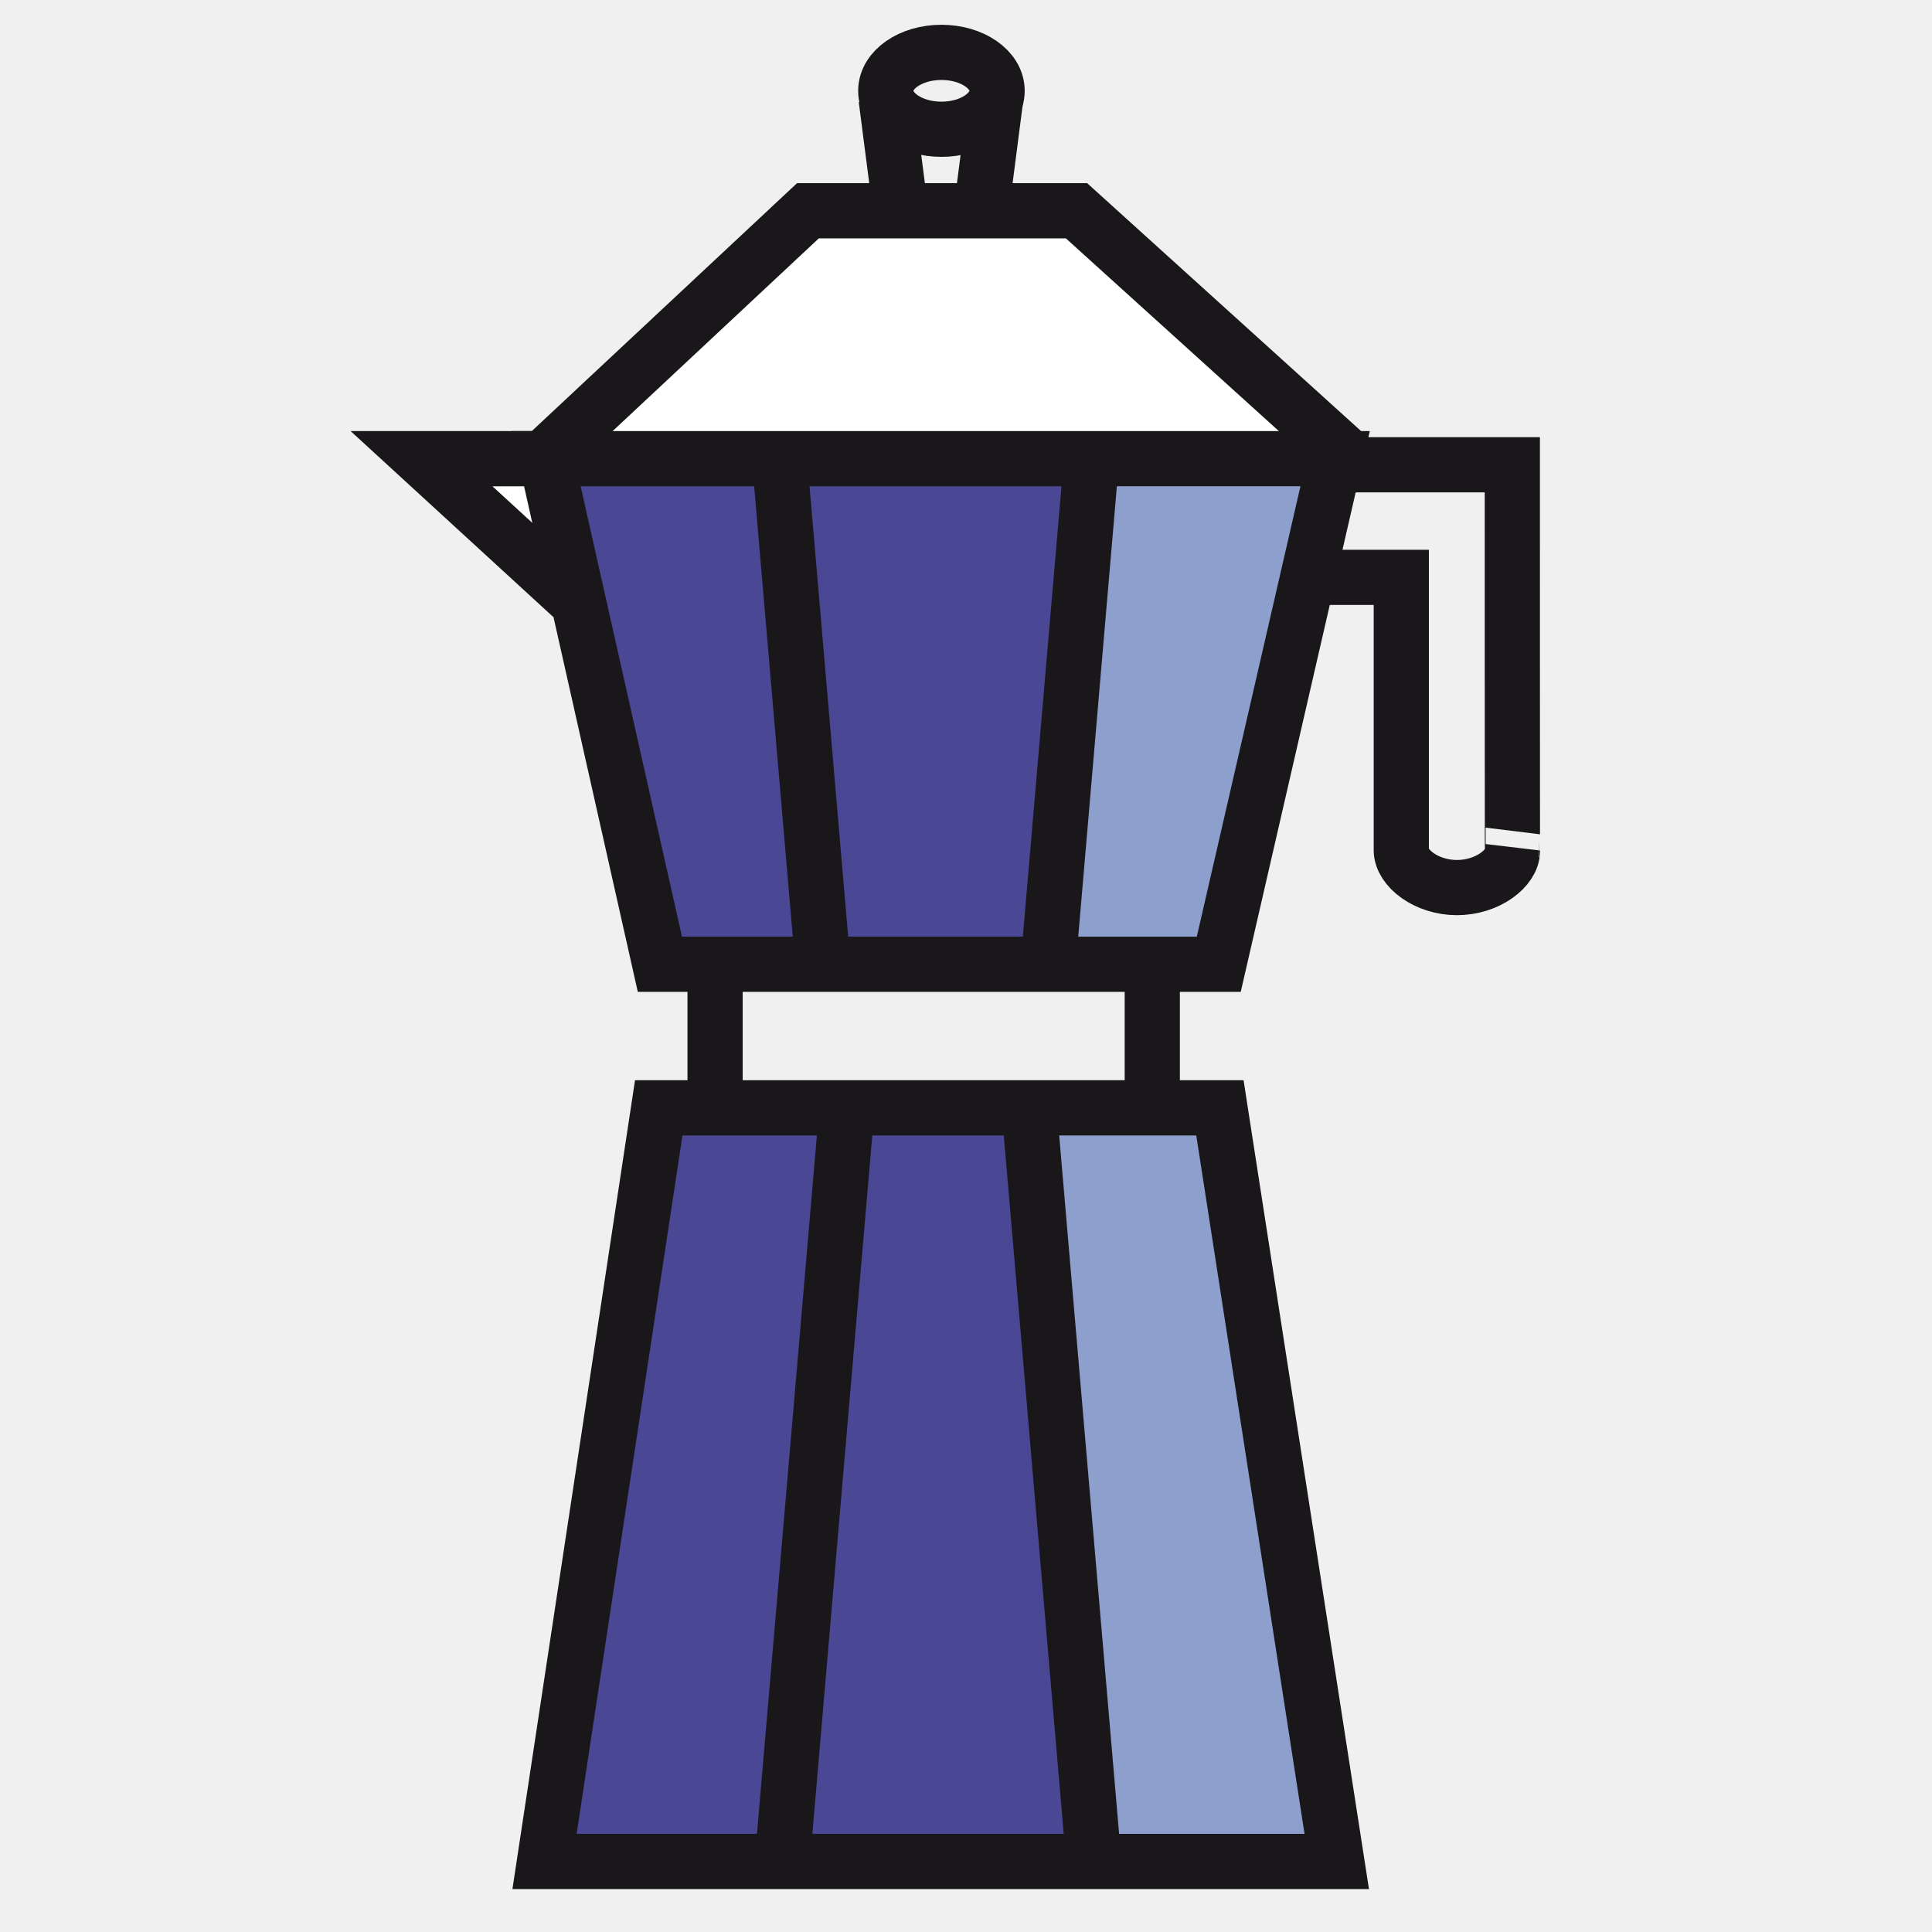
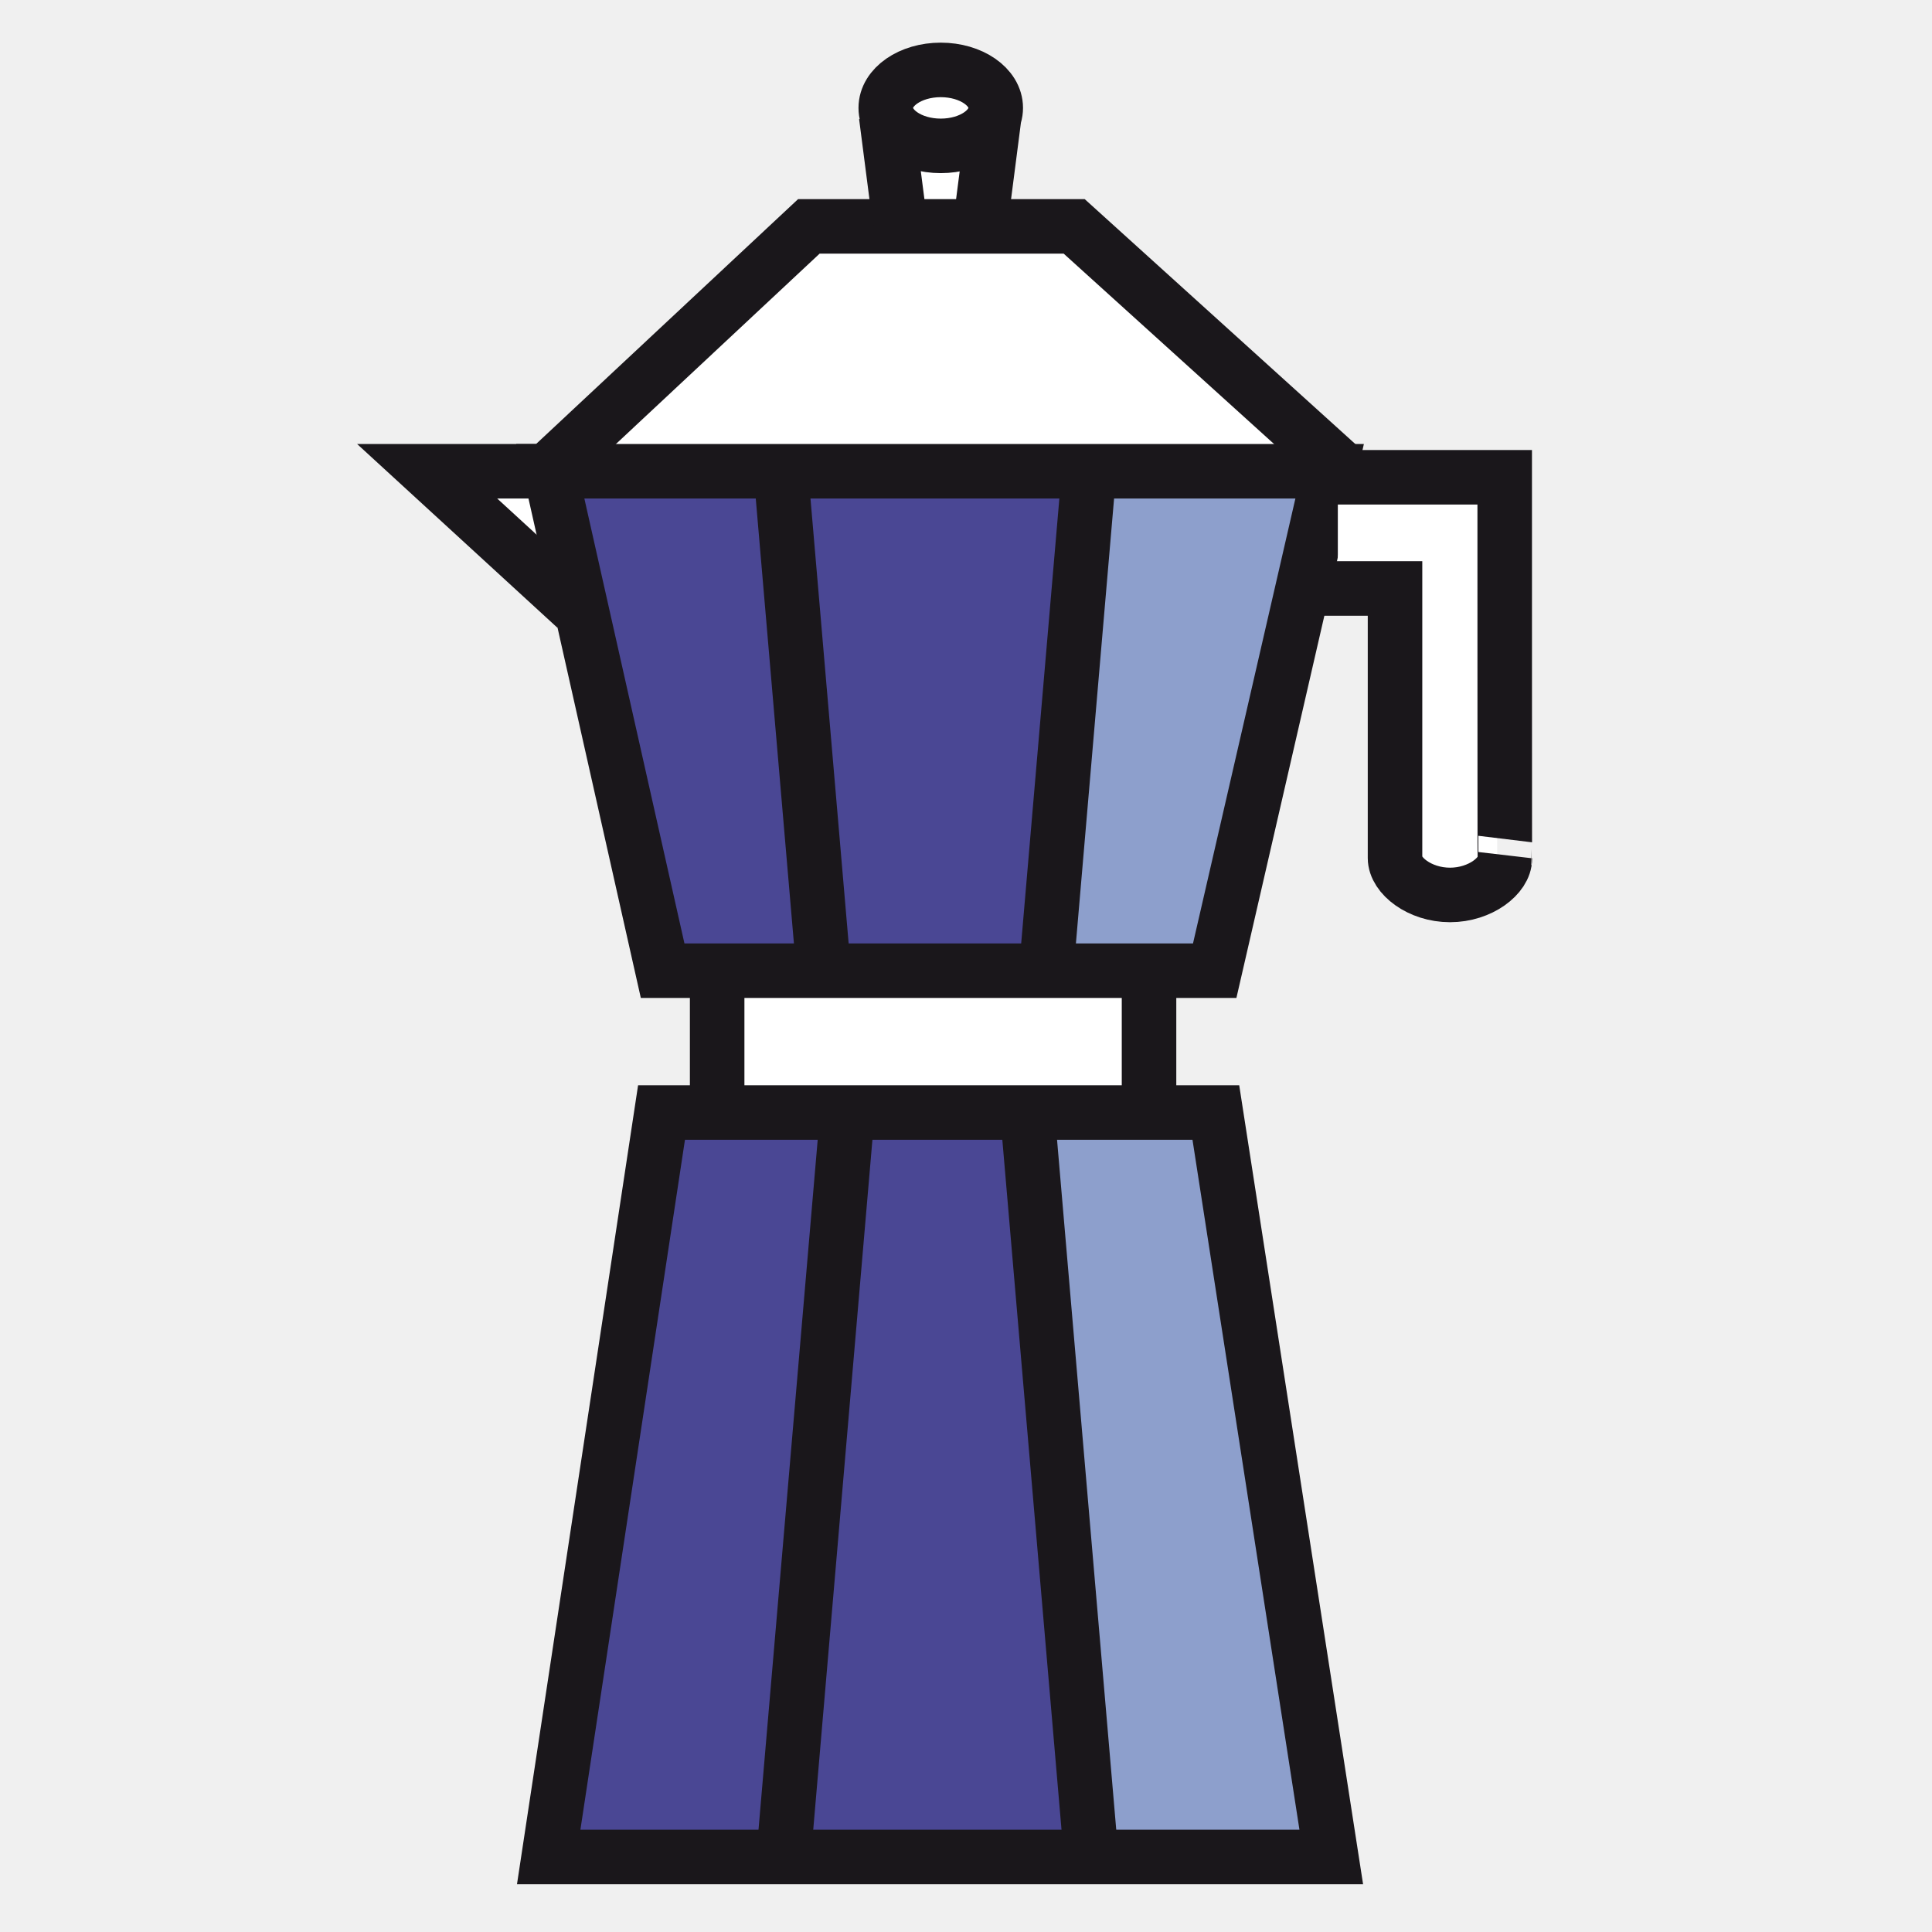
- <svg xmlns="http://www.w3.org/2000/svg" xmlns:xlink="http://www.w3.org/1999/xlink" viewBox="0 0 275 275">
-   <path fill="#FFF" d="M191.461 64.596L153.231 30H115L77.246 65.287H59.998l21.417 19.647" />
-   <path fill="none" stroke="#1A171B" stroke-width="7.857" d="M191.461 64.596L153.231 30H115L77.246 65.287H59.998l21.417 19.647" />
-   <path fill="#4A4794" d="M93.766 157.69L77.508 264.96h112.765l-16.63-107.27z" />
+ <svg xmlns="http://www.w3.org/2000/svg" viewBox="0 0 1000 1000">
  <defs>
-     <path id="a" d="M93.769 157.69L77.505 264.96H190.27l-16.625-107.27z" />
+     <mask id="a" x="283.985" y="575.837" width="405.055" height="389.185" maskUnits="userSpaceOnUse">
+       <path d="m342.406 575.837-58.421 385.318H689.04l-59.717-385.318z" fill="#fff" />
+     </mask>
+     <mask id="b" x="283.985" y="575.837" width="405.055" height="389.185" maskUnits="userSpaceOnUse">
+       <path d="m342.406 575.837-58.421 385.318H689.04l-59.717-385.318z" fill="#fff" />
+     </mask>
+     <mask id="c" x="284.827" y="241.837" width="403.396" height="387.73" maskUnits="userSpaceOnUse">
+       <path d="m284.827 243.915 58.155 258.508h285.771l59.47-258.508z" fill="#fff" />
+     </mask>
+     <mask id="d" x="284.827" y="241.837" width="403.396" height="387.73" maskUnits="userSpaceOnUse">
+       <path d="m284.827 243.915 58.155 258.508h285.771l59.47-258.508z" fill="#fff" />
+     </mask>
  </defs>
-   <clipPath id="b">
-     <use xlink:href="#a" overflow="visible" />
-   </clipPath>
-   <path clip-path="url(#b)" fill="none" stroke="#1A171B" stroke-width="7.857" d="M120.491 158.431l-9.203 107.27" />
-   <path fill="#8D9FCC" d="M146.031 160.065l8.579 104.898h17.877l17.73-.367-16.337-105.39z" />
-   <defs>
-     <path id="c" d="M93.769 157.69L77.505 264.96H190.27l-16.625-107.27z" />
-   </defs>
-   <clipPath id="d">
-     <use xlink:href="#c" overflow="visible" />
-   </clipPath>
-   <path clip-path="url(#d)" fill="none" stroke="#1A171B" stroke-width="7.857" d="M146.548 158.431l9.203 107.27" />
-   <path fill="none" stroke="#1A171B" stroke-width="7.857" d="M93.766 157.689h79.877l16.63 107.27H77.508z" />
-   <path fill="#4A4794" d="M93.928 137.253h79.551l16.562-71.968H77.738z" />
-   <defs>
-     <path id="e" d="M77.736 65.285l16.19 71.967h79.557l16.556-71.967z" />
-   </defs>
-   <clipPath id="f">
-     <use xlink:href="#e" overflow="visible" />
-   </clipPath>
-   <path clip-path="url(#f)" fill="none" stroke="#1A171B" stroke-width="7.857" d="M120.131 172.312l-9.202-107.27" />
-   <path fill="#8D9FCC" d="M155.53 67.416l-6.605 69.836h24.476l1.734-7.192 14.734-64.027z" />
-   <defs>
-     <path id="g" d="M77.736 65.285l16.19 71.967h79.557l16.556-71.967z" />
-   </defs>
-   <clipPath id="h">
-     <use xlink:href="#g" overflow="visible" />
-   </clipPath>
-   <path clip-path="url(#h)" fill="none" stroke="#1A171B" stroke-width="7.857" d="M146.188 172.312l9.203-107.27" />
-   <path fill="none" stroke="#1A171B" stroke-width="7.857" d="M93.928 137.253h79.551l16.562-71.968H77.738zM101.784 138.09v20.711M164.015 138.09v20.711" />
-   <g fill="none" stroke="#1A171B" stroke-width="7.857">
-     <path d="M187.644 82.179h11.816v38.838c0 2.53 3.551 5.322 7.925 5.322s7.925-2.792 7.899-5.243c-.021.084-.021-54.939-.021-54.939h-25.11" />
-     <ellipse cx="134.003" cy="12.927" rx="7.925" ry="5.473" />
+   <path fill="#fff" stroke="#000" stroke-miterlimit="10" d="M371.199 505.433h228.164v70.252H371.199z" />
+   <path fill="#fff" d="M463.8 42.418h48.999v65.331H463.8zm229.516 199.023L555.992 117.17H418.665L283.052 243.922h-61.956l76.93 70.573" />
+   <path d="M693.316 241.441 555.992 117.17H418.665L283.052 243.922h-61.956l76.93 70.573" fill="none" stroke="#1a171b" stroke-width="28.223" />
+   <path d="m342.403 575.837-58.399 385.318h405.055l-59.736-385.318z" fill="#4a4794" />
+   <g mask="url(#a)">
+     <path d="m438.384 578.499-33.057 385.317" fill="none" stroke="#1a171b" stroke-width="28.223" />
  </g>
-   <path fill="none" stroke="#1A171B" stroke-width="7.857" d="M126.133 14.041l1.98 15.341M141.725 14.041l-1.98 15.341" />
+   <path d="m530.136 584.37 30.816 376.795h64.215l63.687-1.317-58.683-378.563z" fill="#8d9fcc" />
+   <g mask="url(#b)">
+     <path d="m531.982 578.499 33.058 385.317" fill="none" stroke="#1a171b" stroke-width="28.223" />
+   </g>
+   <path d="M342.403 575.835h286.92l59.736 385.321H284.004z" fill="none" stroke="#1a171b" stroke-width="28.223" />
+   <path d="M342.98 502.427h285.75l59.491-258.511H284.825z" fill="#4a4794" />
+   <g mask="url(#c)">
+     <path d="m437.109 628.361-33.054-385.317" fill="none" stroke="#1a171b" stroke-width="28.223" />
+   </g>
+   <path d="m564.267 251.571-23.726 250.853h87.918l6.228-25.834 52.926-229.987z" fill="#8d9fcc" />
+   <g mask="url(#d)">
+     <path d="m530.713 628.361 33.058-385.317" fill="none" stroke="#1a171b" stroke-width="28.223" />
+   </g>
+   <path d="M371.199 505.433v74.395m223.536-74.395v74.395M342.98 502.427h285.75l59.491-258.511H284.825z" fill="none" stroke="#1a171b" stroke-width="28.223" />
+   <path fill="#fff" d="M722.756 247.395H692.46v55.532h30.296V455.6h52.185V247.395z" />
+   <path d="M679.619 304.6h42.444v139.507c0 9.088 12.756 19.117 28.467 19.117s28.467-10.029 28.374-18.833c-.075.302-.075-197.343-.075-197.343h-90.196M486.932 75.503c15.722 0 28.467-8.802 28.467-19.659s-12.745-19.659-28.467-19.659-28.467 8.802-28.467 19.659 12.745 19.659 28.467 19.659Zm-28.263-15.657 7.112 55.106m48.895-55.106-7.112 55.106" fill="none" stroke="#1a171b" stroke-width="28.223" />
</svg>
